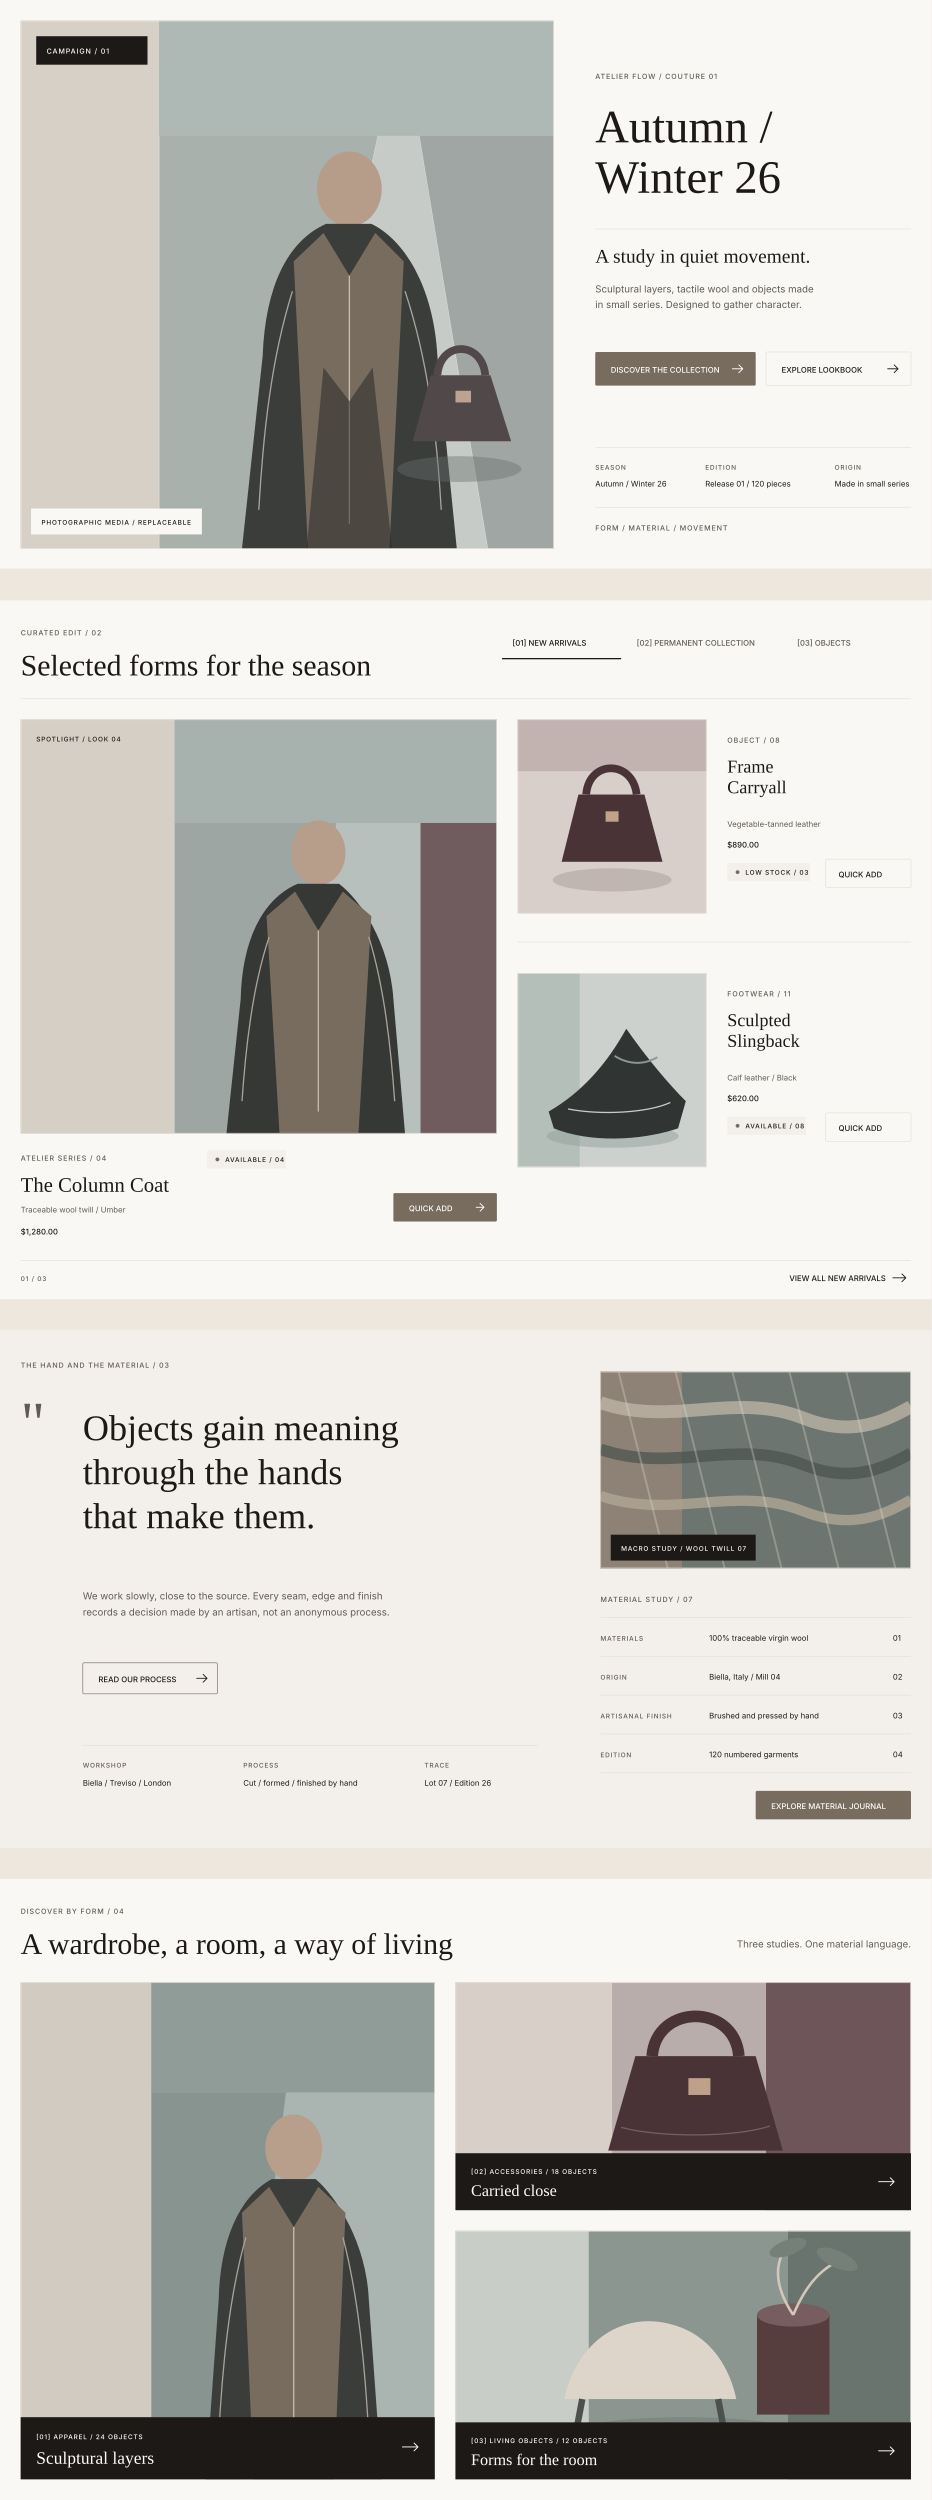
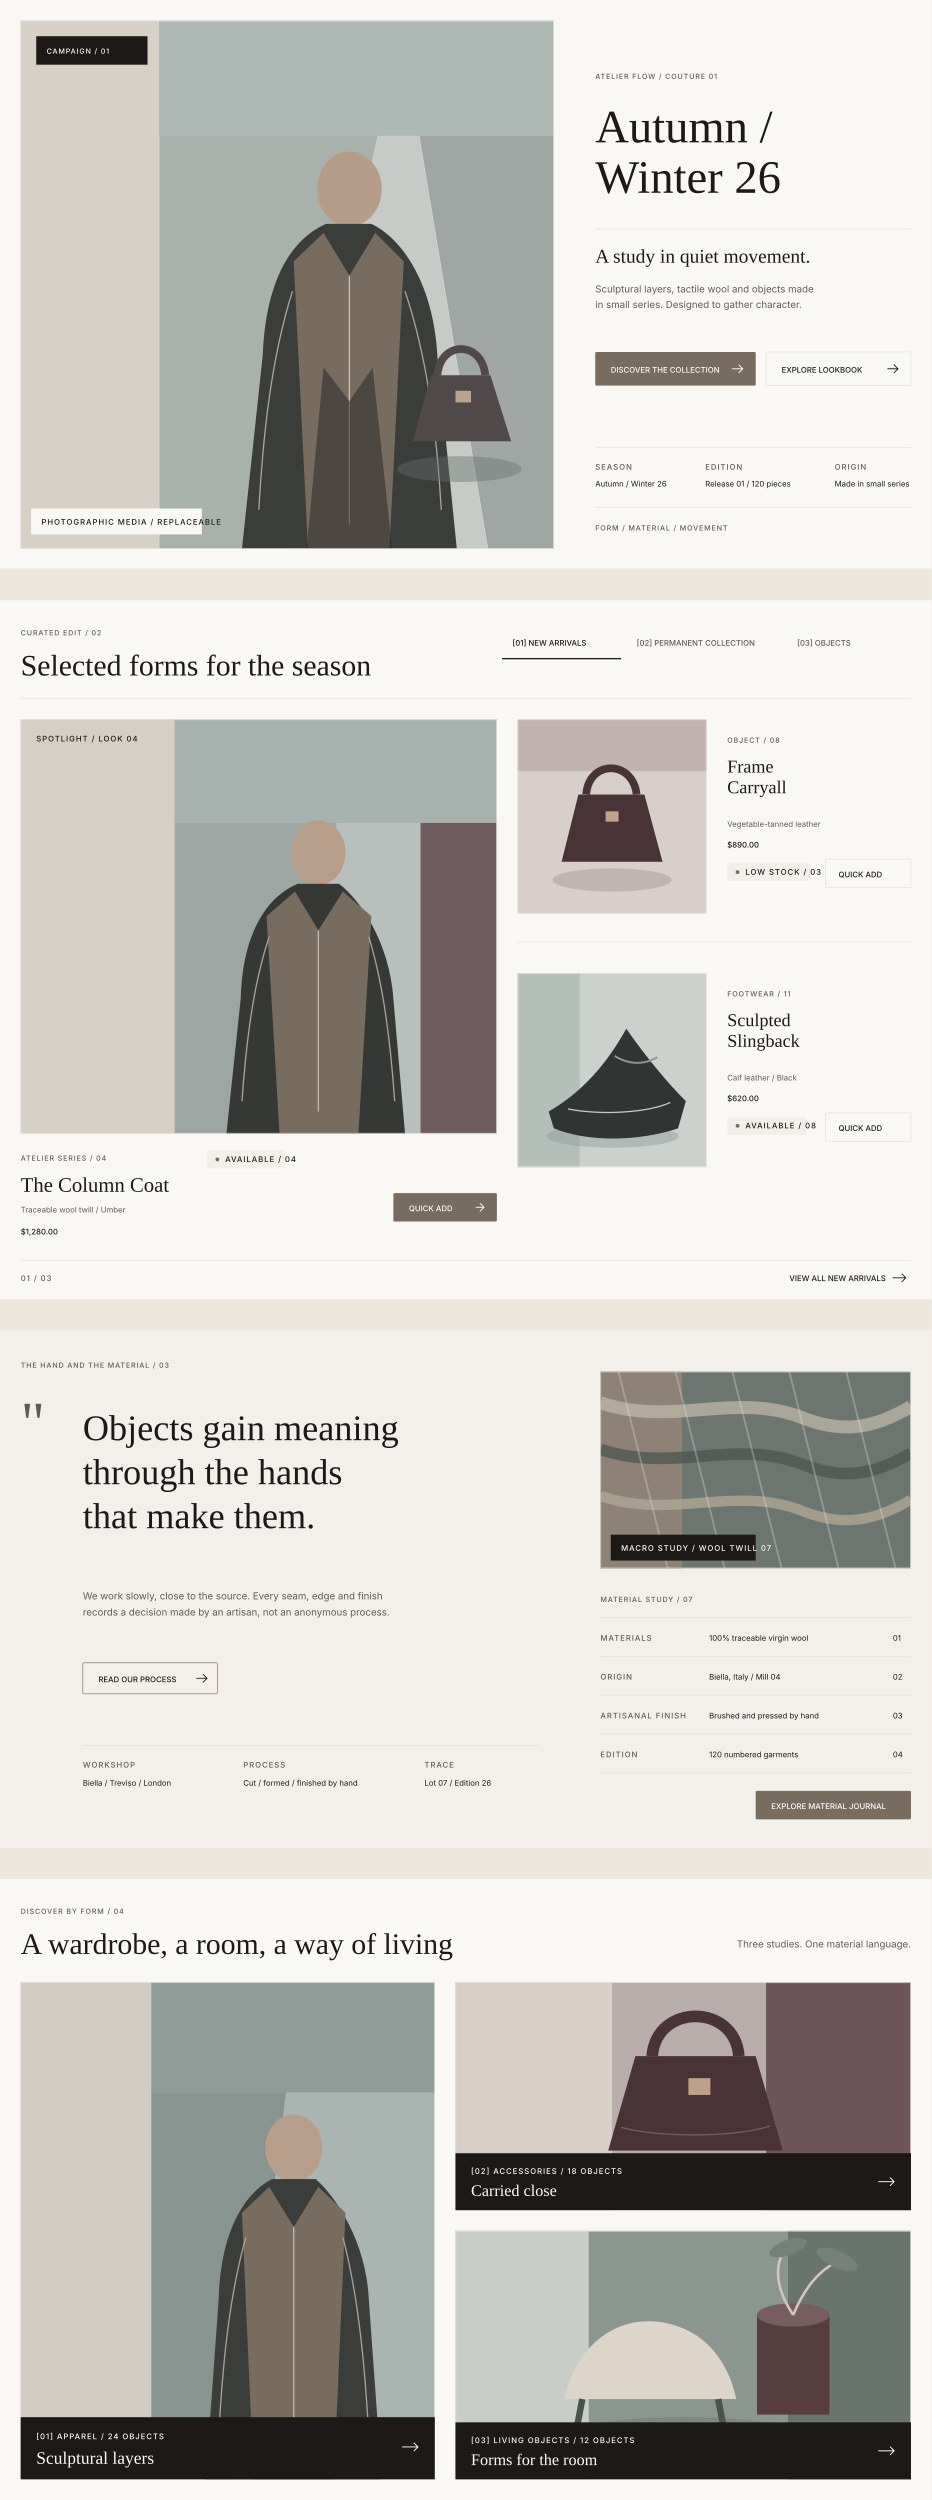
<svg xmlns="http://www.w3.org/2000/svg" width="1440" height="3864" viewBox="0 0 1440 3864" role="img" aria-labelledby="title desc">
  <defs>
    <style>
-       .serif { font-family: "Playfair Display", Georgia, "Times New Roman", serif; font-weight: 400; letter-spacing: 0; }
+       .serif { font-family: "Playfair Display", "Times New Roman", serif; font-weight: 400; letter-spacing: 0; }
      .sans { font-family: "Plus Jakarta Sans", -apple-system, BlinkMacSystemFont, sans-serif; font-weight: 400; letter-spacing: 0; }
      .ink { fill: #1C1917; }
      .muted { fill: #605A53; }
      .paper { fill: #FAF8F5; }
      .surface { fill: #F3EFEA; }
      .subtle { fill: #EDE7DE; }
      .accent { fill: #786C5E; }
      .on-accent { fill: #FFFFFF; }
      .line { fill: none; stroke: #E5DFD5; stroke-width: 1; }
      .hairline { fill: none; stroke: #EDE7DE; stroke-width: 1; }
      .eyebrow { font-family: "Plus Jakarta Sans", -apple-system, BlinkMacSystemFont, sans-serif; font-size: 11px; font-weight: 500; letter-spacing: 1.32px; }
      .label { font-family: "Plus Jakarta Sans", -apple-system, BlinkMacSystemFont, sans-serif; font-size: 12px; font-weight: 500; letter-spacing: 0; }
      .body { font-family: "Plus Jakarta Sans", -apple-system, BlinkMacSystemFont, sans-serif; font-size: 15px; font-weight: 400; letter-spacing: 0; }
      .small { font-family: "Plus Jakarta Sans", -apple-system, BlinkMacSystemFont, sans-serif; font-size: 12px; font-weight: 400; letter-spacing: 0; }
-       .micro { font-family: "Plus Jakarta Sans", -apple-system, BlinkMacSystemFont, sans-serif; font-size: 10px; font-weight: 500; letter-spacing: 1.2px; }
+       .micro { font-family: "Plus Jakarta Sans", -apple-system, BlinkMacSystemFont, sans-serif; font-size: 12px; font-weight: 500; letter-spacing: 1.44px; }
      .hit { fill: #FFFFFF; fill-opacity: 0; }
    </style>
    <clipPath id="hero-media">
      <rect x="32" y="32" width="824" height="816" />
    </clipPath>
    <clipPath id="showcase-spotlight">
      <rect x="32" y="184" width="736" height="640" />
    </clipPath>
    <clipPath id="showcase-card-one">
      <rect x="800" y="184" width="292" height="300" />
    </clipPath>
    <clipPath id="showcase-card-two">
      <rect x="800" y="576" width="292" height="300" />
    </clipPath>
    <clipPath id="manifesto-material">
      <rect x="928" y="64" width="480" height="304" />
    </clipPath>
    <clipPath id="bento-apparel">
      <rect x="32" y="160" width="640" height="768" />
    </clipPath>
    <clipPath id="bento-accessories">
      <rect x="704" y="160" width="704" height="352" />
    </clipPath>
    <clipPath id="bento-living">
      <rect x="704" y="544" width="704" height="384" />
    </clipPath>
  </defs>
  <rect id="Canvas-Background" width="1440" height="3864" class="subtle" />
  <g id="Section-Hero-Editorial" aria-label="Editorial split hero banner, desktop 1440 by 880">
    <rect width="1440" height="880" class="paper" />
    <g id="Hero-Media-Container" clip-path="url(#hero-media)">
      <rect x="32" y="32" width="824" height="816" fill="#BBC2BF" />
      <rect x="32" y="32" width="214" height="816" fill="#D7D0C7" />
      <rect x="246" y="32" width="610" height="178" fill="#AEB8B5" />
      <rect x="246" y="210" width="610" height="638" fill="#C7CBC7" />
      <path d="M246 210 L584 210 L448 848 L246 848 Z" fill="#909C98" opacity="0.54" />
      <path d="M856 210 L648 210 L754 848 L856 848 Z" fill="#6D7774" opacity="0.44" />
      <line x1="246" y1="210" x2="246" y2="848" stroke="#FAF8F5" stroke-opacity="0.5" />
      <line x1="584" y1="210" x2="448" y2="848" stroke="#FAF8F5" stroke-opacity="0.42" />
      <line x1="648" y1="210" x2="754" y2="848" stroke="#FAF8F5" stroke-opacity="0.42" />
      <g id="Hero-Figure-Art">
        <ellipse cx="540" cy="292" rx="50" ry="58" fill="#B59D8A" />
        <path d="M504 346 C445 372 410 442 406 550 L374 848 H706 L676 550 C670 442 624 370 574 346 Z" fill="#3B3D3B" />
        <path d="M500 360 L540 426 L580 360 L624 404 L602 848 H476 L454 404 Z" fill="#786C5E" />
        <path d="M540 426 L540 810" fill="none" stroke="#C8BFB4" stroke-width="2" />
        <path d="M452 450 C420 552 407 666 400 788 M626 450 C660 552 675 666 682 788" fill="none" stroke="#AAA69F" stroke-width="2" />
        <path d="M474 848 L500 568 L540 620 L576 568 L606 848 Z" fill="#282A29" opacity="0.55" />
      </g>
      <g id="Hero-Object-Art">
        <ellipse cx="710" cy="725" rx="96" ry="20" fill="#66716E" opacity="0.42" />
        <path d="M638 682 L666 580 H758 L790 682 Z" fill="#51484A" />
        <path d="M676 580 C680 526 745 526 750 580" fill="none" stroke="#51484A" stroke-width="12" />
        <rect x="704" y="604" width="24" height="18" fill="#BCA38F" />
      </g>
      <g id="Hero-Campaign-Index">
        <rect x="56" y="56" width="172" height="44" fill="#1C1917" />
        <text x="72" y="83" class="eyebrow on-accent">CAMPAIGN / 01</text>
      </g>
      <rect x="48" y="786" width="264" height="40" class="paper" />
      <text x="64" y="811" class="micro ink">PHOTOGRAPHIC MEDIA / REPLACEABLE</text>
    </g>
    <rect x="32.5" y="32.5" width="823" height="815" class="hairline" />
    <g id="Hero-Copy-Column">
      <text x="920" y="122" class="eyebrow muted">ATELIER FLOW / COUTURE 01</text>
      <text x="920" y="220" class="serif ink" font-size="72">
        <tspan x="920" dy="0">Autumn /</tspan>
        <tspan x="920" dy="78">Winter 26</tspan>
      </text>
      <line x1="920" y1="354" x2="1408" y2="354" stroke="#E5DFD5" />
      <text x="920" y="406" class="serif ink" font-size="30">A study in quiet movement.</text>
      <text x="920" y="452" class="body muted">
        <tspan x="920" dy="0">Sculptural layers, tactile wool and objects made</tspan>
        <tspan x="920" dy="24">in small series. Designed to gather character.</tspan>
      </text>
      <g id="Hero-CTA-Primary" aria-label="Discover the collection, 248 by 52">
        <rect x="920" y="544" width="248" height="52" rx="2" class="accent" />
        <text x="944" y="576" class="label on-accent">DISCOVER THE COLLECTION</text>
        <path d="M1132 570 H1148 M1142 564 L1148 570 L1142 576" fill="none" stroke="#FFFFFF" stroke-width="1.4" stroke-linecap="round" stroke-linejoin="round" />
      </g>
      <g id="Hero-CTA-Secondary" aria-label="Explore lookbook, 224 by 52">
        <rect x="1184" y="544" width="224" height="52" rx="2" class="paper" stroke="#E5DFD5" />
        <text x="1208" y="576" class="label ink">EXPLORE LOOKBOOK</text>
        <path d="M1372 570 H1388 M1382 564 L1388 570 L1382 576" fill="none" stroke="#1C1917" stroke-width="1.4" stroke-linecap="round" stroke-linejoin="round" />
      </g>
      <g id="Hero-Season-Details">
        <line x1="920" y1="692" x2="1408" y2="692" stroke="#E5DFD5" />
        <text x="920" y="726" class="micro muted">SEASON</text>
        <text x="920" y="752" class="small ink">Autumn / Winter 26</text>
        <text x="1090" y="726" class="micro muted">EDITION</text>
        <text x="1090" y="752" class="small ink">Release 01 / 120 pieces</text>
        <text x="1290" y="726" class="micro muted">ORIGIN</text>
        <text x="1290" y="752" class="small ink">Made in small series</text>
        <line x1="920" y1="784" x2="1408" y2="784" stroke="#E5DFD5" />
        <text x="920" y="820" class="eyebrow muted">FORM / MATERIAL / MOVEMENT</text>
      </g>
    </g>
    <line x1="0" y1="879.5" x2="1440" y2="879.5" stroke="#E5DFD5" />
  </g>
  <g id="Section-Curated-Showcase" transform="translate(0 928)" aria-label="Featured collection curated showcase, desktop 1440 by 1080">
    <rect width="1440" height="1080" class="paper" />
    <g id="Showcase-Heading">
      <text x="32" y="54" class="eyebrow muted">CURATED EDIT / 02</text>
      <text x="32" y="116" class="serif ink" font-size="46">Selected forms for the season</text>
    </g>
    <g id="Showcase-Collection-Tabs" class="label ink">
      <g id="Showcase-Tab-01-Active" aria-label="New arrivals active tab, 184 by 44">
        <rect x="776" y="42" width="184" height="44" class="hit" />
        <text x="792" y="70">[01] NEW ARRIVALS</text>
        <line x1="776" y1="90" x2="960" y2="90" stroke="#1C1917" stroke-width="2" />
      </g>
      <g id="Showcase-Tab-02" aria-label="Permanent collection tab, 240 by 44">
        <rect x="968" y="42" width="240" height="44" class="hit" />
        <text x="984" y="70" class="muted">[02] PERMANENT COLLECTION</text>
      </g>
      <g id="Showcase-Tab-03" aria-label="Objects tab, 192 by 44">
        <rect x="1216" y="42" width="192" height="44" class="hit" />
        <text x="1232" y="70" class="muted">[03] OBJECTS</text>
      </g>
    </g>
    <line x1="32" y1="152" x2="1408" y2="152" stroke="#E5DFD5" />
    <g id="Showcase-Spotlight-Card">
      <g id="Spotlight-Media" clip-path="url(#showcase-spotlight)">
        <rect x="32" y="184" width="736" height="640" fill="#B8C0BE" />
        <rect x="32" y="184" width="238" height="640" fill="#D6CFC5" />
        <rect x="270" y="184" width="498" height="160" fill="#A7B1AE" />
        <path d="M270 344 L520 344 L422 824 L270 824 Z" fill="#87928F" opacity="0.56" />
        <rect x="650" y="344" width="118" height="480" fill="#664D52" opacity="0.88" />
        <ellipse cx="492" cy="390" rx="42" ry="50" fill="#B79E8B" />
        <path d="M460 438 C404 462 374 528 372 616 L350 824 H626 L608 616 C602 528 556 462 524 438 Z" fill="#363836" />
        <path d="M456 450 L492 510 L530 450 L574 488 L554 824 H432 L412 488 Z" fill="#786C5E" />
        <path d="M492 510 V790" fill="none" stroke="#C5B9AD" stroke-width="2" />
        <path d="M416 520 C390 598 380 690 374 774 M570 520 C594 598 604 690 610 774" fill="none" stroke="#AAA49B" stroke-width="2" />
        <text x="56" y="218" class="micro ink">SPOTLIGHT / LOOK 04</text>
        <rect id="Spotlight-Product-Link-Hit" x="32" y="184" width="736" height="640" class="hit" aria-label="Open The Column Coat" />
      </g>
      <rect x="32.5" y="184.5" width="735" height="639" class="hairline" />
      <g id="Spotlight-Details">
        <text x="32" y="866" class="eyebrow muted">ATELIER SERIES / 04</text>
        <text x="32" y="914" class="serif ink" font-size="32">The Column Coat</text>
        <text x="32" y="946" class="small muted">Traceable wool twill / Umber</text>
        <text x="32" y="980" class="label ink">$1,280.00</text>
        <g id="Spotlight-Availability" aria-label="Available status">
          <rect x="320" y="850" width="122" height="28" rx="2" class="surface" />
          <circle cx="336" cy="864" r="3" fill="#786C5E" />
          <text x="348" y="868" class="micro ink">AVAILABLE / 04</text>
        </g>
        <g id="Spotlight-Quick-Add" aria-label="Quick add spotlight product, 160 by 44">
          <rect x="608" y="916" width="160" height="44" rx="2" class="accent" />
          <text x="632" y="944" class="label on-accent">QUICK ADD</text>
          <path d="M736 938 H748 M742 932 L748 938 L742 944" fill="none" stroke="#FFFFFF" stroke-width="1.4" stroke-linecap="round" stroke-linejoin="round" />
        </g>
      </g>
    </g>
    <g id="Showcase-Standard-Card-01">
      <g id="Standard-Card-01-Media" clip-path="url(#showcase-card-one)">
        <rect x="800" y="184" width="292" height="300" fill="#D8CFCA" />
        <rect x="800" y="184" width="292" height="80" fill="#C2B3B0" />
        <ellipse cx="946" cy="432" rx="92" ry="18" fill="#A99B97" opacity="0.5" />
        <path d="M868 404 L894 300 H996 L1024 404 Z" fill="#4A3337" />
        <path d="M906 300 C910 246 978 246 984 300" fill="none" stroke="#4A3337" stroke-width="12" />
        <rect x="936" y="326" width="20" height="16" fill="#C1A38C" />
        <rect id="Card-01-Product-Link-Hit" x="800" y="184" width="292" height="300" class="hit" aria-label="Open Frame Carryall" />
      </g>
      <rect x="800.5" y="184.5" width="291" height="299" class="hairline" />
      <g id="Standard-Card-01-Details">
        <text x="1124" y="220" class="eyebrow muted">OBJECT / 08</text>
        <text x="1124" y="266" class="serif ink" font-size="28">
          <tspan x="1124" dy="0">Frame</tspan>
          <tspan x="1124" dy="32">Carryall</tspan>
        </text>
        <text x="1124" y="350" class="small muted">Vegetable-tanned leather</text>
        <text x="1124" y="382" class="label ink">$890.00</text>
        <g id="Card-01-Availability" aria-label="Low stock status">
          <rect x="1124" y="406" width="128" height="28" rx="2" class="surface" />
          <circle cx="1140" cy="420" r="3" fill="#786C5E" />
          <text x="1152" y="424" class="micro ink">LOW STOCK / 03</text>
        </g>
        <g id="Card-01-Quick-Add" aria-label="Quick add Frame Carryall, 132 by 44">
          <rect x="1276" y="400" width="132" height="44" rx="2" class="paper" stroke="#E5DFD5" />
          <text x="1296" y="428" class="label ink">QUICK ADD</text>
        </g>
      </g>
      <line x1="800" y1="528" x2="1408" y2="528" stroke="#E5DFD5" />
    </g>
    <g id="Showcase-Standard-Card-02">
      <g id="Standard-Card-02-Media" clip-path="url(#showcase-card-two)">
        <rect x="800" y="576" width="292" height="300" fill="#CCD1CE" />
        <rect x="800" y="576" width="96" height="300" fill="#B4BFBA" />
        <ellipse cx="947" cy="828" rx="102" ry="18" fill="#8D9995" opacity="0.42" />
        <path d="M848 790 C900 760 938 716 968 662 C1000 708 1034 748 1060 774 L1048 816 C988 836 910 838 856 816 Z" fill="#303433" />
        <path d="M878 786 C928 796 1002 792 1036 776" fill="none" stroke="#C4CCC8" stroke-width="2" />
        <path d="M950 704 C972 718 996 718 1016 706" fill="none" stroke="#8D9692" stroke-width="3" />
        <rect id="Card-02-Product-Link-Hit" x="800" y="576" width="292" height="300" class="hit" aria-label="Open Sculpted Slingback" />
      </g>
      <rect x="800.5" y="576.5" width="291" height="299" class="hairline" />
      <g id="Standard-Card-02-Details">
        <text x="1124" y="612" class="eyebrow muted">FOOTWEAR / 11</text>
        <text x="1124" y="658" class="serif ink" font-size="28">
          <tspan x="1124" dy="0">Sculpted</tspan>
          <tspan x="1124" dy="32">Slingback</tspan>
        </text>
        <text x="1124" y="742" class="small muted">Calf leather / Black</text>
        <text x="1124" y="774" class="label ink">$620.00</text>
        <g id="Card-02-Availability" aria-label="Available status">
          <rect x="1124" y="798" width="122" height="28" rx="2" class="surface" />
          <circle cx="1140" cy="812" r="3" fill="#786C5E" />
          <text x="1152" y="816" class="micro ink">AVAILABLE / 08</text>
        </g>
        <g id="Card-02-Quick-Add" aria-label="Quick add Sculpted Slingback, 132 by 44">
          <rect x="1276" y="792" width="132" height="44" rx="2" class="paper" stroke="#E5DFD5" />
          <text x="1296" y="820" class="label ink">QUICK ADD</text>
        </g>
      </g>
    </g>
    <g id="Showcase-Footer-Index">
      <line x1="32" y1="1020" x2="1408" y2="1020" stroke="#E5DFD5" />
      <text x="32" y="1052" class="micro muted">01 / 03</text>
      <text x="1220" y="1052" class="label ink">VIEW ALL NEW ARRIVALS</text>
      <path d="M1380 1047 H1400 M1394 1041 L1400 1047 L1394 1053" fill="none" stroke="#1C1917" stroke-width="1.4" stroke-linecap="round" stroke-linejoin="round" />
      <rect x="1196" y="1028" width="212" height="44" class="hit" />
    </g>
  </g>
  <g id="Section-Brand-Manifesto" transform="translate(0 2056)" aria-label="Brand manifesto and craftsmanship split, desktop 1440 by 800">
    <rect width="1440" height="800" class="surface" />
    <g id="Manifesto-Quote-Column">
      <text x="32" y="58" class="eyebrow muted">THE HAND AND THE MATERIAL / 03</text>
      <text x="32" y="174" class="serif muted" font-size="92">"</text>
      <text x="128" y="170" class="serif ink" font-size="56">
        <tspan x="128" dy="0">Objects gain meaning</tspan>
        <tspan x="128" dy="68">through the hands</tspan>
        <tspan x="128" dy="68">that make them.</tspan>
      </text>
      <text x="128" y="416" class="body muted">
        <tspan x="128" dy="0">We work slowly, close to the source. Every seam, edge and finish</tspan>
        <tspan x="128" dy="25">records a decision made by an artisan, not an anonymous process.</tspan>
      </text>
      <g id="Manifesto-CTA" aria-label="Read our process, 208 by 48">
        <rect x="128" y="514" width="208" height="48" rx="2" class="surface" stroke="#786C5E" />
        <text x="152" y="544" class="label ink">READ OUR PROCESS</text>
        <path d="M304 538 H320 M314 532 L320 538 L314 544" fill="none" stroke="#1C1917" stroke-width="1.4" stroke-linecap="round" stroke-linejoin="round" />
      </g>
      <g id="Manifesto-Provenance-Index">
        <line x1="128" y1="642" x2="832" y2="642" stroke="#E5DFD5" />
        <text x="128" y="676" class="micro muted">WORKSHOP</text>
        <text x="128" y="704" class="small ink">Biella / Treviso / London</text>
        <text x="376" y="676" class="micro muted">PROCESS</text>
        <text x="376" y="704" class="small ink">Cut / formed / finished by hand</text>
        <text x="656" y="676" class="micro muted">TRACE</text>
        <text x="656" y="704" class="small ink">Lot 07 / Edition 26</text>
      </g>
    </g>
    <g id="Manifesto-Material-Column">
      <g id="Material-Macro-Media" clip-path="url(#manifesto-material)">
        <rect x="928" y="64" width="480" height="304" fill="#6C756F" />
        <rect x="928" y="64" width="126" height="304" fill="#8D8275" />
        <path d="M928 112 C1038 150 1138 94 1242 136 C1314 164 1362 144 1408 118" fill="none" stroke="#C1B7A8" stroke-width="20" opacity="0.74" />
        <path d="M928 184 C1038 222 1138 166 1242 208 C1314 236 1362 216 1408 190" fill="none" stroke="#4B5350" stroke-width="18" opacity="0.74" />
        <path d="M928 256 C1038 294 1138 238 1242 280 C1314 308 1362 288 1408 262" fill="none" stroke="#B1A696" stroke-width="16" opacity="0.78" />
        <path d="M956 64 L1032 368 M1044 64 L1120 368 M1132 64 L1208 368 M1220 64 L1296 368 M1308 64 L1384 368" stroke="#E3DDD3" stroke-width="3" opacity="0.32" />
        <rect x="944" y="316" width="224" height="40" fill="#1C1917" />
        <text x="960" y="341" class="micro on-accent">MACRO STUDY / WOOL TWILL 07</text>
      </g>
      <rect x="928.5" y="64.5" width="479" height="303" class="hairline" />
      <g id="Material-Technical-Sheet">
        <text x="928" y="420" class="eyebrow muted">MATERIAL STUDY / 07</text>
        <line x1="928" y1="444" x2="1408" y2="444" stroke="#E5DFD5" />
        <g id="Material-Row">
          <text x="928" y="480" class="micro muted">MATERIALS</text>
          <text x="1096" y="480" class="small ink">100% traceable virgin wool</text>
          <text x="1380" y="480" class="small ink">01</text>
          <line x1="928" y1="504" x2="1408" y2="504" stroke="#E5DFD5" />
        </g>
        <g id="Origin-Row">
          <text x="928" y="540" class="micro muted">ORIGIN</text>
          <text x="1096" y="540" class="small ink">Biella, Italy / Mill 04</text>
          <text x="1380" y="540" class="small ink">02</text>
          <line x1="928" y1="564" x2="1408" y2="564" stroke="#E5DFD5" />
        </g>
        <g id="Finish-Row">
          <text x="928" y="600" class="micro muted">ARTISANAL FINISH</text>
          <text x="1096" y="600" class="small ink">Brushed and pressed by hand</text>
          <text x="1380" y="600" class="small ink">03</text>
          <line x1="928" y1="624" x2="1408" y2="624" stroke="#E5DFD5" />
        </g>
        <g id="Edition-Row">
          <text x="928" y="660" class="micro muted">EDITION</text>
          <text x="1096" y="660" class="small ink">120 numbered garments</text>
          <text x="1380" y="660" class="small ink">04</text>
          <line x1="928" y1="684" x2="1408" y2="684" stroke="#E5DFD5" />
        </g>
        <g id="Material-CTA" aria-label="Explore material journal, 240 by 44">
          <rect x="1168" y="712" width="240" height="44" rx="2" class="accent" />
          <text x="1192" y="740" class="label on-accent">EXPLORE MATERIAL JOURNAL</text>
        </g>
      </g>
    </g>
  </g>
  <g id="Section-Bento-Discovery" transform="translate(0 2904)" aria-label="Asymmetrical category bento discovery, desktop 1440 by 960">
    <rect width="1440" height="960" class="paper" />
    <g id="Bento-Heading">
      <text x="32" y="54" class="eyebrow muted">DISCOVER BY FORM / 04</text>
      <text x="32" y="116" class="serif ink" font-size="46">A wardrobe, a room, a way of living</text>
      <text x="1408" y="106" text-anchor="end" class="body muted">Three studies. One material language.</text>
    </g>
    <g id="Bento-Category-Apparel" aria-label="Explore Apparel category">
      <g id="Bento-Apparel-Media" clip-path="url(#bento-apparel)">
        <rect x="32" y="160" width="640" height="768" fill="#AAB4B1" />
        <rect x="32" y="160" width="202" height="768" fill="#D1CBC2" />
        <rect x="234" y="160" width="438" height="170" fill="#909C98" />
        <path d="M234 330 L442 330 L366 928 L234 928 Z" fill="#788581" opacity="0.68" />
        <ellipse cx="454" cy="416" rx="44" ry="52" fill="#B89F8C" />
        <path d="M420 464 C368 492 340 562 338 650 L318 928 H590 L570 650 C566 562 520 492 488 464 Z" fill="#3B3D3B" />
        <path d="M416 476 L454 538 L492 476 L534 516 L516 928 H392 L374 516 Z" fill="#786C5E" />
        <path d="M454 538 V892" fill="none" stroke="#C9BCAF" stroke-width="2" />
        <path d="M380 554 C354 646 344 752 338 860 M530 554 C554 646 564 752 570 860" fill="none" stroke="#A8A39B" stroke-width="2" />
      </g>
      <rect x="32.5" y="160.5" width="639" height="767" class="hairline" />
      <rect x="32" y="832" width="640" height="96" fill="#1C1917" />
      <text x="56" y="866" class="micro on-accent">[01] APPAREL / 24 OBJECTS</text>
      <text x="56" y="904" class="serif on-accent" font-size="27">Sculptural layers</text>
      <path d="M622 878 H646 M640 872 L646 878 L640 884" fill="none" stroke="#FAF8F5" stroke-width="1.5" stroke-linecap="round" stroke-linejoin="round" />
      <rect x="32" y="160" width="640" height="768" class="hit" />
    </g>
    <g id="Bento-Category-Accessories" aria-label="Explore Accessories category">
      <g id="Bento-Accessories-Media" clip-path="url(#bento-accessories)">
        <rect x="704" y="160" width="704" height="352" fill="#B9ADAC" />
        <rect x="704" y="160" width="242" height="352" fill="#D8D0C8" />
        <rect x="1184" y="160" width="224" height="352" fill="#6D5559" />
        <ellipse cx="1082" cy="456" rx="154" ry="24" fill="#8D7D7D" opacity="0.42" />
        <path d="M940 420 L982 274 H1168 L1210 420 Z" fill="#4A3337" />
        <path d="M1008 274 C1014 192 1136 192 1142 274" fill="none" stroke="#4A3337" stroke-width="18" />
        <rect x="1064" y="308" width="34" height="26" fill="#BFA18A" />
        <path d="M960 384 C1018 400 1136 400 1190 382" fill="none" stroke="#795B60" stroke-width="2" />
      </g>
      <rect x="704.5" y="160.5" width="703" height="351" class="hairline" />
      <rect x="704" y="424" width="704" height="88" fill="#1C1917" />
      <text x="728" y="456" class="micro on-accent">[02] ACCESSORIES / 18 OBJECTS</text>
      <text x="728" y="490" class="serif on-accent" font-size="25">Carried close</text>
      <path d="M1358 468 H1382 M1376 462 L1382 468 L1376 474" fill="none" stroke="#FAF8F5" stroke-width="1.5" stroke-linecap="round" stroke-linejoin="round" />
      <rect x="704" y="160" width="704" height="352" class="hit" />
    </g>
    <g id="Bento-Category-Living" aria-label="Explore Living Objects category">
      <g id="Bento-Living-Media" clip-path="url(#bento-living)">
        <rect x="704" y="544" width="704" height="384" fill="#8B9691" />
        <rect x="704" y="544" width="206" height="384" fill="#C8CDC8" />
        <rect x="1218" y="544" width="190" height="384" fill="#69746F" />
        <ellipse cx="1058" cy="860" rx="184" ry="28" fill="#66716C" opacity="0.38" />
        <path d="M872 804 C894 706 974 662 1054 694 C1100 712 1128 756 1138 804 Z" fill="#DED5CA" />
        <path d="M900 804 L884 888 M1110 804 L1126 888" stroke="#4B514E" stroke-width="10" />
        <rect x="1170" y="674" width="112" height="154" fill="#563E3F" />
        <ellipse cx="1226" cy="674" rx="56" ry="18" fill="#775D5F" />
        <path d="M1226 674 C1194 626 1198 590 1218 566 M1226 674 C1248 622 1272 602 1300 588" fill="none" stroke="#D2C7BA" stroke-width="4" />
        <ellipse cx="1218" cy="570" rx="30" ry="12" fill="#758078" transform="rotate(-20 1218 570)" />
        <ellipse cx="1294" cy="588" rx="34" ry="13" fill="#758078" transform="rotate(24 1294 588)" />
      </g>
      <rect x="704.5" y="544.5" width="703" height="383" class="hairline" />
      <rect x="704" y="840" width="704" height="88" fill="#1C1917" />
      <text x="728" y="872" class="micro on-accent">[03] LIVING OBJECTS / 12 OBJECTS</text>
      <text x="728" y="906" class="serif on-accent" font-size="25">Forms for the room</text>
      <path d="M1358 884 H1382 M1376 878 L1382 884 L1376 890" fill="none" stroke="#FAF8F5" stroke-width="1.5" stroke-linecap="round" stroke-linejoin="round" />
      <rect x="704" y="544" width="704" height="384" class="hit" />
    </g>
  </g>
</svg>
